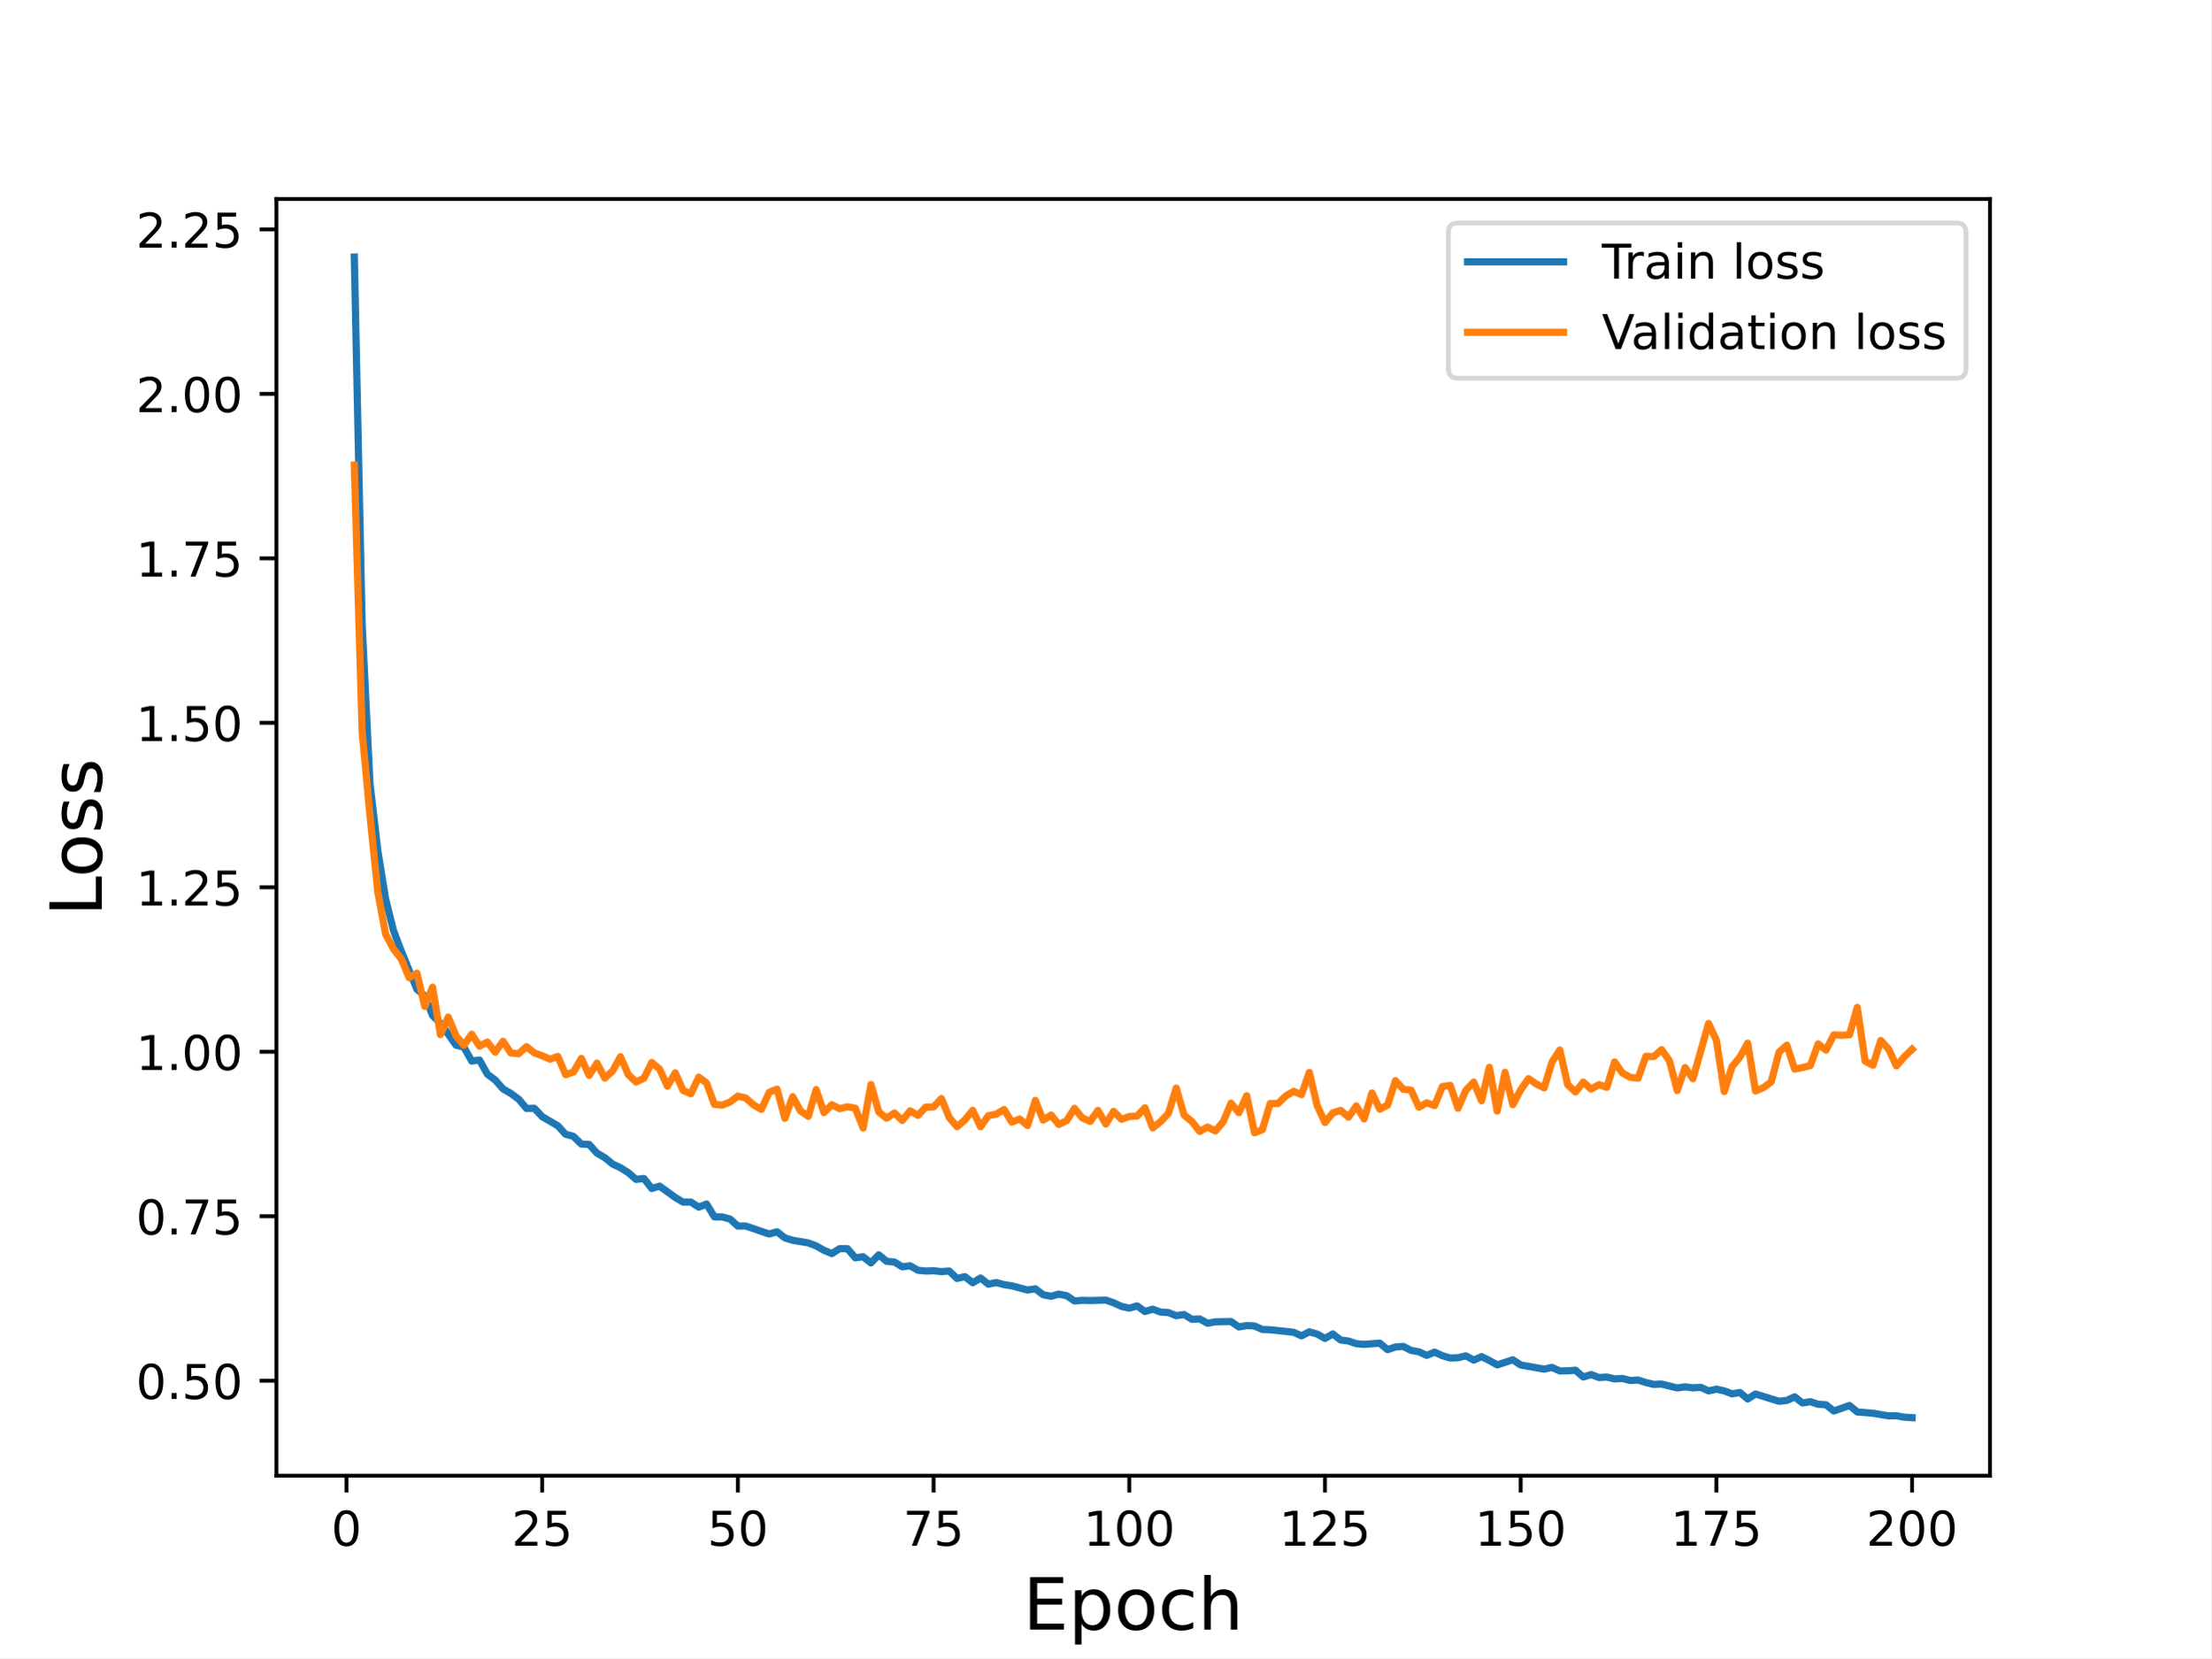
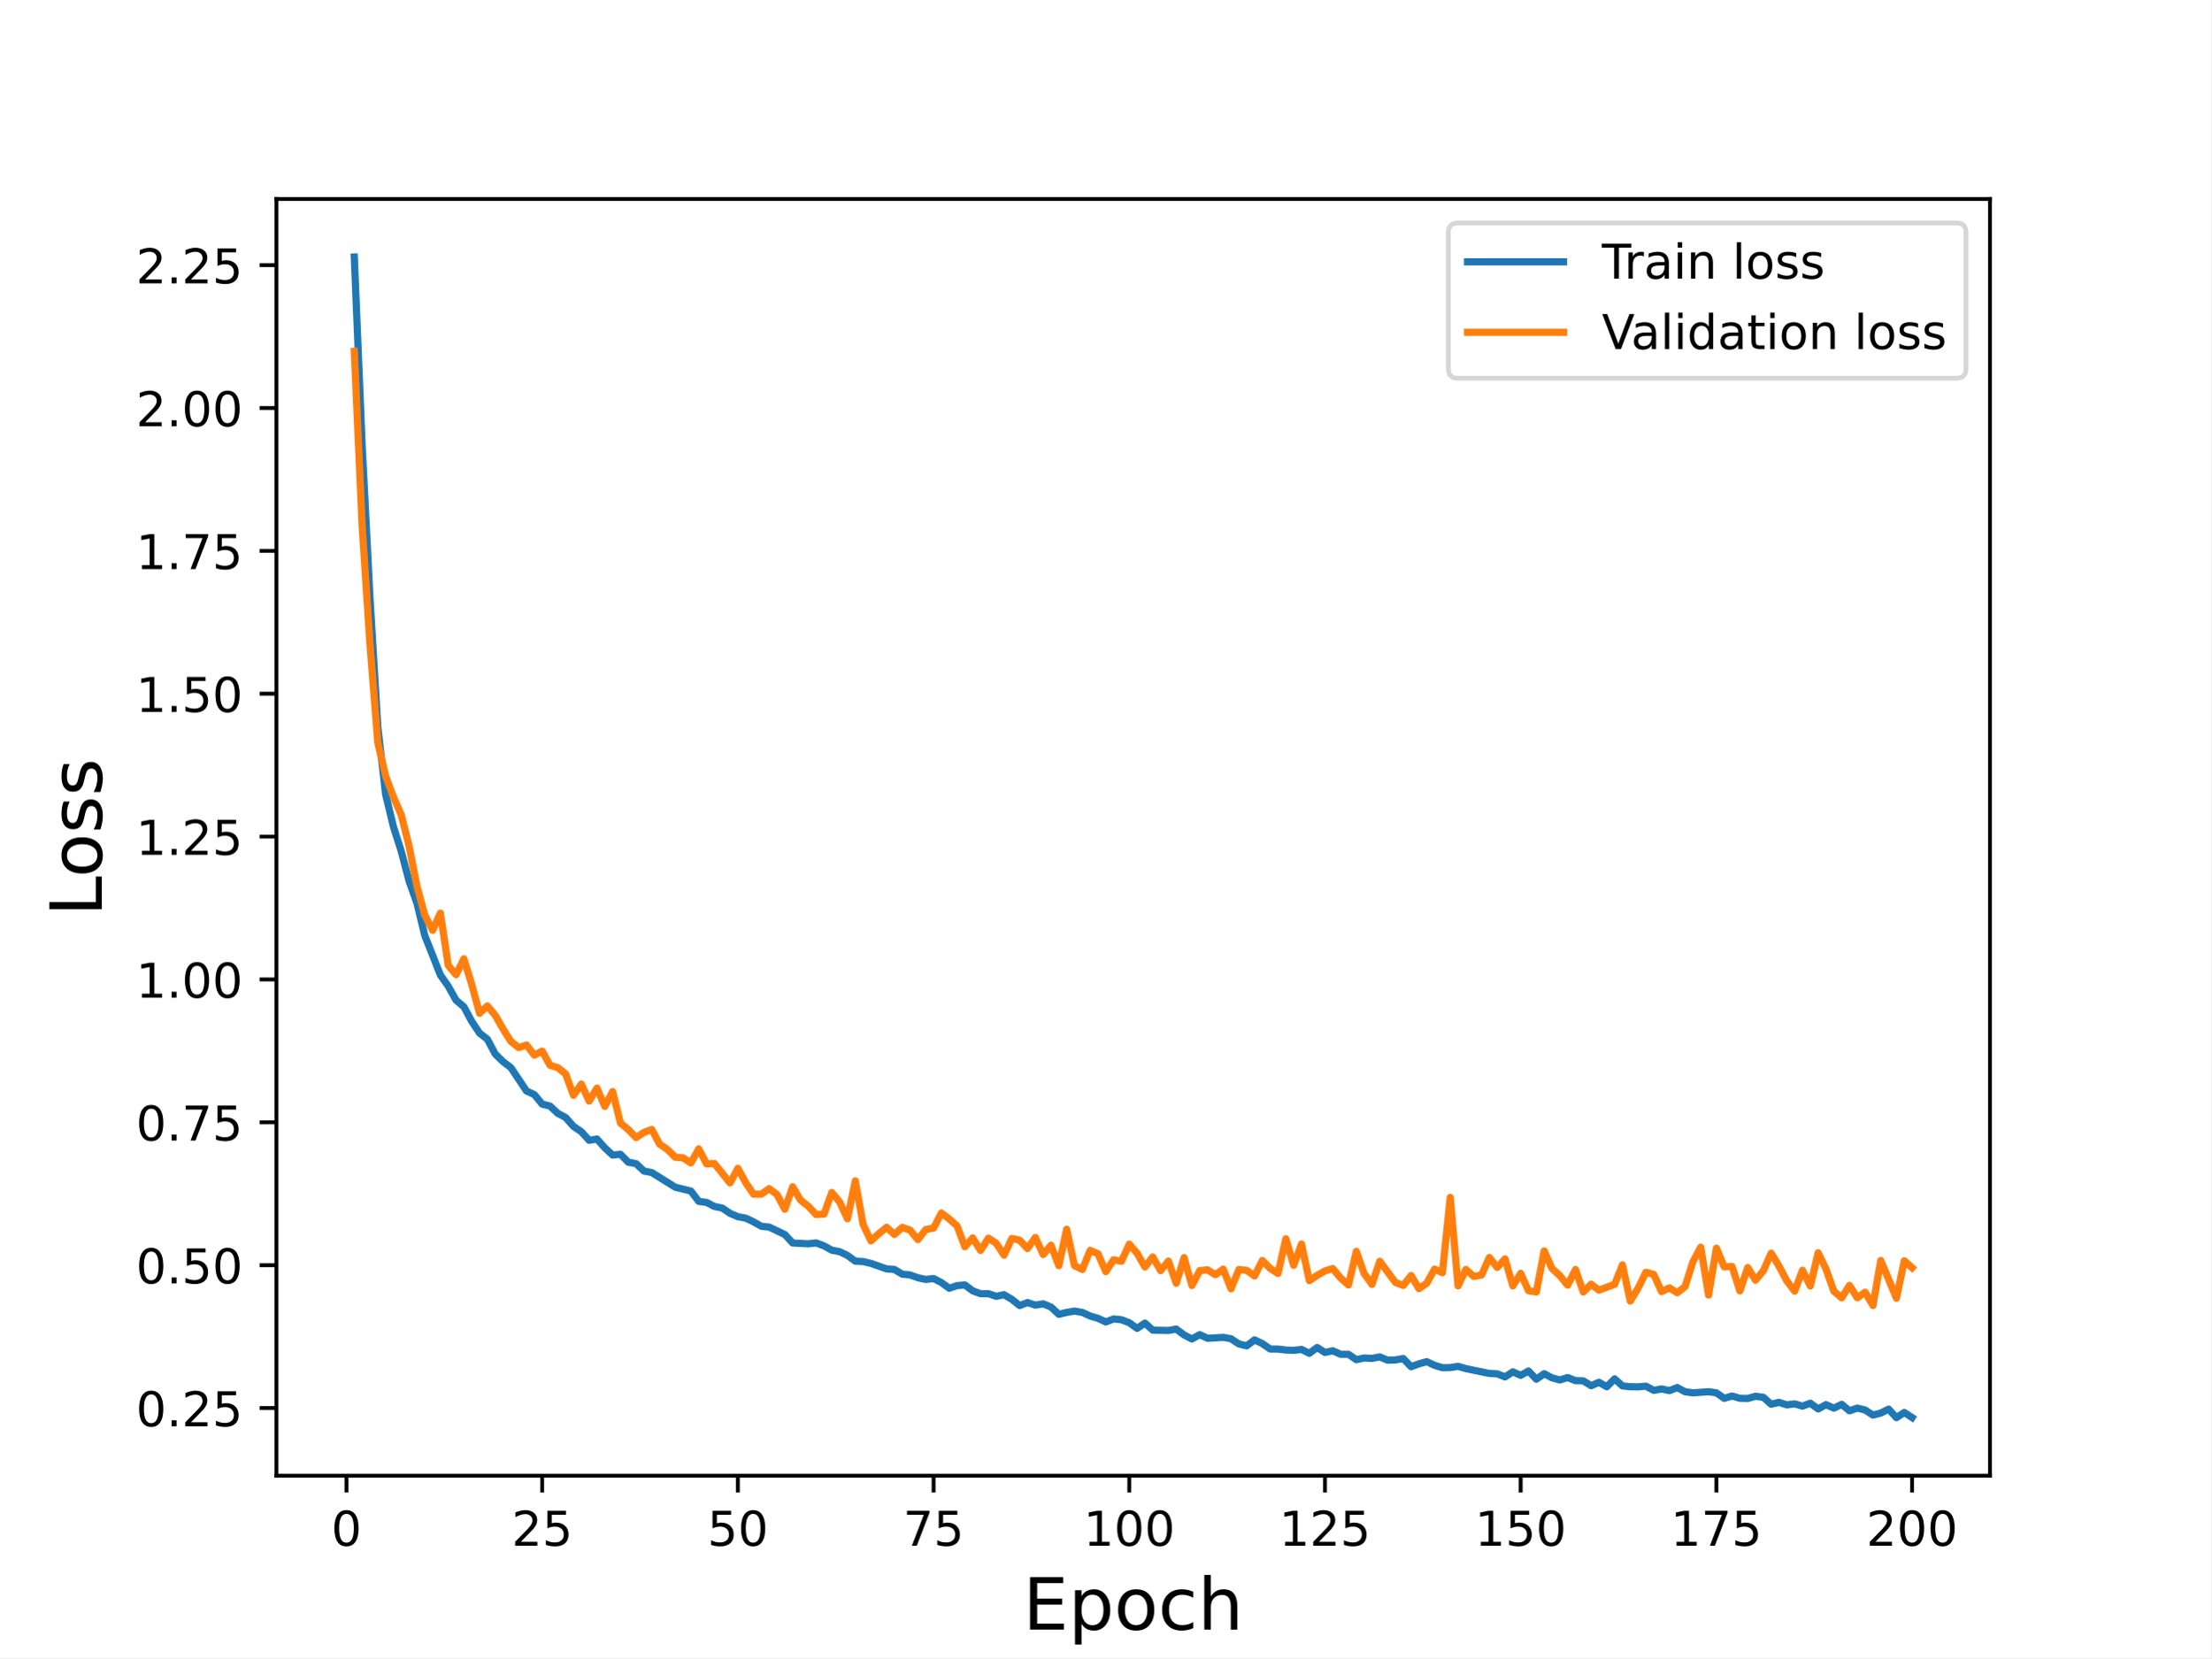
<svg xmlns="http://www.w3.org/2000/svg" xmlns:xlink="http://www.w3.org/1999/xlink" height="345.6pt" version="1.1" viewBox="0 0 460.8 345.6" width="460.8pt">
  <defs>
    <style type="text/css">*{stroke-linecap:butt;stroke-linejoin:round;}</style>
  </defs>
  <g id="figure_1">
    <g id="patch_1">
      <path d="M 0 345.6  L 460.8 345.6  L 460.8 0  L 0 0  z " style="fill:#ffffff;" />
    </g>
    <g id="axes_1">
      <g id="patch_2">
        <path d="M 57.6 307.584  L 414.72 307.584  L 414.72 41.472  L 57.6 41.472  z " style="fill:#ffffff;" />
      </g>
      <g id="matplotlib.axis_1">
        <g id="xtick_1">
          <g id="line2d_1">
            <defs>
-               <path d="M 0 0  L 0 3.5  " id="med22399726" style="stroke:#000000;stroke-width:0.8;" />
-             </defs>
-             <g>
-               <use style="stroke:#000000;stroke-width:0.8;" x="72.201" xlink:href="#med22399726" y="307.584" />
+               <path d="M 0 0  L 0 3.5  " id="mdbfa4b5f05" style="stroke:#000000;stroke-width:0.8;" />
+             </defs>
+             <g>
+               <use style="stroke:#000000;stroke-width:0.8;" x="72.201" xlink:href="#mdbfa4b5f05" y="307.584" />
            </g>
          </g>
          <g id="text_1">
            <g transform="translate(69.02005 322.1824)scale(0.1 -0.1)">
              <defs>
                <path d="M 2034 4250  Q 1547 4250 1301 3770  Q 1056 3291 1056 2328  Q 1056 1369 1301 889  Q 1547 409 2034 409  Q 2525 409 2770 889  Q 3016 1369 3016 2328  Q 3016 3291 2770 3770  Q 2525 4250 2034 4250  z M 2034 4750  Q 2819 4750 3233 4129  Q 3647 3509 3647 2328  Q 3647 1150 3233 529  Q 2819 -91 2034 -91  Q 1250 -91 836 529  Q 422 1150 422 2328  Q 422 3509 836 4129  Q 1250 4750 2034 4750  z " id="DejaVuSans-30" transform="scale(0.015625)" />
              </defs>
              <use xlink:href="#DejaVuSans-30" />
            </g>
          </g>
        </g>
        <g id="xtick_2">
          <g id="line2d_2">
            <g>
-               <use style="stroke:#000000;stroke-width:0.8;" x="112.987" xlink:href="#med22399726" y="307.584" />
+               <use style="stroke:#000000;stroke-width:0.8;" x="112.987" xlink:href="#mdbfa4b5f05" y="307.584" />
            </g>
          </g>
          <g id="text_2">
            <g transform="translate(106.6245 322.1824)scale(0.1 -0.1)">
              <defs>
                <path d="M 1228 531  L 3431 531  L 3431 0  L 469 0  L 469 531  Q 828 903 1448 1529  Q 2069 2156 2228 2338  Q 2531 2678 2651 2914  Q 2772 3150 2772 3378  Q 2772 3750 2511 3984  Q 2250 4219 1831 4219  Q 1534 4219 1204 4116  Q 875 4013 500 3803  L 500 4441  Q 881 4594 1212 4672  Q 1544 4750 1819 4750  Q 2544 4750 2975 4387  Q 3406 4025 3406 3419  Q 3406 3131 3298 2873  Q 3191 2616 2906 2266  Q 2828 2175 2409 1742  Q 1991 1309 1228 531  z " id="DejaVuSans-32" transform="scale(0.015625)" />
                <path d="M 691 4666  L 3169 4666  L 3169 4134  L 1269 4134  L 1269 2991  Q 1406 3038 1543 3061  Q 1681 3084 1819 3084  Q 2600 3084 3056 2656  Q 3513 2228 3513 1497  Q 3513 744 3044 326  Q 2575 -91 1722 -91  Q 1428 -91 1123 -41  Q 819 9 494 109  L 494 744  Q 775 591 1075 516  Q 1375 441 1709 441  Q 2250 441 2565 725  Q 2881 1009 2881 1497  Q 2881 1984 2565 2268  Q 2250 2553 1709 2553  Q 1456 2553 1204 2497  Q 953 2441 691 2322  L 691 4666  z " id="DejaVuSans-35" transform="scale(0.015625)" />
              </defs>
              <use xlink:href="#DejaVuSans-32" />
              <use x="63.623" xlink:href="#DejaVuSans-35" />
            </g>
          </g>
        </g>
        <g id="xtick_3">
          <g id="line2d_3">
            <g>
-               <use style="stroke:#000000;stroke-width:0.8;" x="153.773" xlink:href="#med22399726" y="307.584" />
+               <use style="stroke:#000000;stroke-width:0.8;" x="153.773" xlink:href="#mdbfa4b5f05" y="307.584" />
            </g>
          </g>
          <g id="text_3">
            <g transform="translate(147.4103 322.1824)scale(0.1 -0.1)">
              <use xlink:href="#DejaVuSans-35" />
              <use x="63.623" xlink:href="#DejaVuSans-30" />
            </g>
          </g>
        </g>
        <g id="xtick_4">
          <g id="line2d_4">
            <g>
-               <use style="stroke:#000000;stroke-width:0.8;" x="194.559" xlink:href="#med22399726" y="307.584" />
+               <use style="stroke:#000000;stroke-width:0.8;" x="194.559" xlink:href="#mdbfa4b5f05" y="307.584" />
            </g>
          </g>
          <g id="text_4">
            <g transform="translate(188.196 322.1824)scale(0.1 -0.1)">
              <defs>
                <path d="M 525 4666  L 3525 4666  L 3525 4397  L 1831 0  L 1172 0  L 2766 4134  L 525 4134  L 525 4666  z " id="DejaVuSans-37" transform="scale(0.015625)" />
              </defs>
              <use xlink:href="#DejaVuSans-37" />
              <use x="63.623" xlink:href="#DejaVuSans-35" />
            </g>
          </g>
        </g>
        <g id="xtick_5">
          <g id="line2d_5">
            <g>
-               <use style="stroke:#000000;stroke-width:0.8;" x="235.344" xlink:href="#med22399726" y="307.584" />
+               <use style="stroke:#000000;stroke-width:0.8;" x="235.344" xlink:href="#mdbfa4b5f05" y="307.584" />
            </g>
          </g>
          <g id="text_5">
            <g transform="translate(225.8005 322.1824)scale(0.1 -0.1)">
              <defs>
                <path d="M 794 531  L 1825 531  L 1825 4091  L 703 3866  L 703 4441  L 1819 4666  L 2450 4666  L 2450 531  L 3481 531  L 3481 0  L 794 0  L 794 531  z " id="DejaVuSans-31" transform="scale(0.015625)" />
              </defs>
              <use xlink:href="#DejaVuSans-31" />
              <use x="63.623" xlink:href="#DejaVuSans-30" />
              <use x="127.246" xlink:href="#DejaVuSans-30" />
            </g>
          </g>
        </g>
        <g id="xtick_6">
          <g id="line2d_6">
            <g>
-               <use style="stroke:#000000;stroke-width:0.8;" x="276.13" xlink:href="#med22399726" y="307.584" />
+               <use style="stroke:#000000;stroke-width:0.8;" x="276.13" xlink:href="#mdbfa4b5f05" y="307.584" />
            </g>
          </g>
          <g id="text_6">
            <g transform="translate(266.5863 322.1824)scale(0.1 -0.1)">
              <use xlink:href="#DejaVuSans-31" />
              <use x="63.623" xlink:href="#DejaVuSans-32" />
              <use x="127.246" xlink:href="#DejaVuSans-35" />
            </g>
          </g>
        </g>
        <g id="xtick_7">
          <g id="line2d_7">
            <g>
-               <use style="stroke:#000000;stroke-width:0.8;" x="316.916" xlink:href="#med22399726" y="307.584" />
+               <use style="stroke:#000000;stroke-width:0.8;" x="316.916" xlink:href="#mdbfa4b5f05" y="307.584" />
            </g>
          </g>
          <g id="text_7">
            <g transform="translate(307.372 322.1824)scale(0.1 -0.1)">
              <use xlink:href="#DejaVuSans-31" />
              <use x="63.623" xlink:href="#DejaVuSans-35" />
              <use x="127.246" xlink:href="#DejaVuSans-30" />
            </g>
          </g>
        </g>
        <g id="xtick_8">
          <g id="line2d_8">
            <g>
-               <use style="stroke:#000000;stroke-width:0.8;" x="357.702" xlink:href="#med22399726" y="307.584" />
+               <use style="stroke:#000000;stroke-width:0.8;" x="357.702" xlink:href="#mdbfa4b5f05" y="307.584" />
            </g>
          </g>
          <g id="text_8">
            <g transform="translate(348.1578 322.1824)scale(0.1 -0.1)">
              <use xlink:href="#DejaVuSans-31" />
              <use x="63.623" xlink:href="#DejaVuSans-37" />
              <use x="127.246" xlink:href="#DejaVuSans-35" />
            </g>
          </g>
        </g>
        <g id="xtick_9">
          <g id="line2d_9">
            <g>
-               <use style="stroke:#000000;stroke-width:0.8;" x="398.487" xlink:href="#med22399726" y="307.584" />
+               <use style="stroke:#000000;stroke-width:0.8;" x="398.487" xlink:href="#mdbfa4b5f05" y="307.584" />
            </g>
          </g>
          <g id="text_9">
            <g transform="translate(388.9435 322.1824)scale(0.1 -0.1)">
              <use xlink:href="#DejaVuSans-32" />
              <use x="63.623" xlink:href="#DejaVuSans-30" />
              <use x="127.246" xlink:href="#DejaVuSans-30" />
            </g>
          </g>
        </g>
        <g id="text_10">
          <g transform="translate(213.1936 339.6598)scale(0.15 -0.15)">
            <defs>
              <path d="M 628 4666  L 3578 4666  L 3578 4134  L 1259 4134  L 1259 2753  L 3481 2753  L 3481 2222  L 1259 2222  L 1259 531  L 3634 531  L 3634 0  L 628 0  L 628 4666  z " id="DejaVuSans-45" transform="scale(0.015625)" />
              <path d="M 1159 525  L 1159 -1331  L 581 -1331  L 581 3500  L 1159 3500  L 1159 2969  Q 1341 3281 1617 3432  Q 1894 3584 2278 3584  Q 2916 3584 3314 3078  Q 3713 2572 3713 1747  Q 3713 922 3314 415  Q 2916 -91 2278 -91  Q 1894 -91 1617 61  Q 1341 213 1159 525  z M 3116 1747  Q 3116 2381 2855 2742  Q 2594 3103 2138 3103  Q 1681 3103 1420 2742  Q 1159 2381 1159 1747  Q 1159 1113 1420 752  Q 1681 391 2138 391  Q 2594 391 2855 752  Q 3116 1113 3116 1747  z " id="DejaVuSans-70" transform="scale(0.015625)" />
              <path d="M 1959 3097  Q 1497 3097 1228 2736  Q 959 2375 959 1747  Q 959 1119 1226 758  Q 1494 397 1959 397  Q 2419 397 2687 759  Q 2956 1122 2956 1747  Q 2956 2369 2687 2733  Q 2419 3097 1959 3097  z M 1959 3584  Q 2709 3584 3137 3096  Q 3566 2609 3566 1747  Q 3566 888 3137 398  Q 2709 -91 1959 -91  Q 1206 -91 779 398  Q 353 888 353 1747  Q 353 2609 779 3096  Q 1206 3584 1959 3584  z " id="DejaVuSans-6f" transform="scale(0.015625)" />
              <path d="M 3122 3366  L 3122 2828  Q 2878 2963 2633 3030  Q 2388 3097 2138 3097  Q 1578 3097 1268 2742  Q 959 2388 959 1747  Q 959 1106 1268 751  Q 1578 397 2138 397  Q 2388 397 2633 464  Q 2878 531 3122 666  L 3122 134  Q 2881 22 2623 -34  Q 2366 -91 2075 -91  Q 1284 -91 818 406  Q 353 903 353 1747  Q 353 2603 823 3093  Q 1294 3584 2113 3584  Q 2378 3584 2631 3529  Q 2884 3475 3122 3366  z " id="DejaVuSans-63" transform="scale(0.015625)" />
              <path d="M 3513 2113  L 3513 0  L 2938 0  L 2938 2094  Q 2938 2591 2744 2837  Q 2550 3084 2163 3084  Q 1697 3084 1428 2787  Q 1159 2491 1159 1978  L 1159 0  L 581 0  L 581 4863  L 1159 4863  L 1159 2956  Q 1366 3272 1645 3428  Q 1925 3584 2291 3584  Q 2894 3584 3203 3211  Q 3513 2838 3513 2113  z " id="DejaVuSans-68" transform="scale(0.015625)" />
            </defs>
            <use xlink:href="#DejaVuSans-45" />
            <use x="63.184" xlink:href="#DejaVuSans-70" />
            <use x="126.66" xlink:href="#DejaVuSans-6f" />
            <use x="187.842" xlink:href="#DejaVuSans-63" />
            <use x="242.822" xlink:href="#DejaVuSans-68" />
          </g>
        </g>
      </g>
      <g id="matplotlib.axis_2">
        <g id="ytick_1">
          <g id="line2d_10">
            <defs>
-               <path d="M 0 0  L -3.5 0  " id="ma5d684a224" style="stroke:#000000;stroke-width:0.8;" />
-             </defs>
-             <g>
-               <use style="stroke:#000000;stroke-width:0.8;" x="57.6" xlink:href="#ma5d684a224" y="287.796" />
+               <path d="M 0 0  L -3.5 0  " id="m93fdb1e7d1" style="stroke:#000000;stroke-width:0.8;" />
+             </defs>
+             <g>
+               <use style="stroke:#000000;stroke-width:0.8;" x="57.6" xlink:href="#m93fdb1e7d1" y="293.483" />
            </g>
          </g>
          <g id="text_11">
-             <g transform="translate(28.33438 291.5954)scale(0.1 -0.1)">
+             <g transform="translate(28.33438 297.2825)scale(0.1 -0.1)">
              <defs>
                <path d="M 684 794  L 1344 794  L 1344 0  L 684 0  L 684 794  z " id="DejaVuSans-2e" transform="scale(0.015625)" />
              </defs>
              <use xlink:href="#DejaVuSans-30" />
              <use x="63.623" xlink:href="#DejaVuSans-2e" />
+               <use x="95.41" xlink:href="#DejaVuSans-32" />
+               <use x="159.033" xlink:href="#DejaVuSans-35" />
+             </g>
+           </g>
+         </g>
+         <g id="ytick_2">
+           <g id="line2d_11">
+             <g>
+               <use style="stroke:#000000;stroke-width:0.8;" x="57.6" xlink:href="#m93fdb1e7d1" y="263.705" />
+             </g>
+           </g>
+           <g id="text_12">
+             <g transform="translate(28.33438 267.5043)scale(0.1 -0.1)">
+               <use xlink:href="#DejaVuSans-30" />
+               <use x="63.623" xlink:href="#DejaVuSans-2e" />
              <use x="95.41" xlink:href="#DejaVuSans-35" />
              <use x="159.033" xlink:href="#DejaVuSans-30" />
            </g>
          </g>
        </g>
-         <g id="ytick_2">
-           <g id="line2d_11">
-             <g>
-               <use style="stroke:#000000;stroke-width:0.8;" x="57.6" xlink:href="#ma5d684a224" y="253.512" />
-             </g>
-           </g>
-           <g id="text_12">
-             <g transform="translate(28.33438 257.3109)scale(0.1 -0.1)">
+         <g id="ytick_3">
+           <g id="line2d_12">
+             <g>
+               <use style="stroke:#000000;stroke-width:0.8;" x="57.6" xlink:href="#m93fdb1e7d1" y="233.927" />
+             </g>
+           </g>
+           <g id="text_13">
+             <g transform="translate(28.33438 237.7261)scale(0.1 -0.1)">
              <use xlink:href="#DejaVuSans-30" />
              <use x="63.623" xlink:href="#DejaVuSans-2e" />
              <use x="95.41" xlink:href="#DejaVuSans-37" />
              <use x="159.033" xlink:href="#DejaVuSans-35" />
            </g>
          </g>
        </g>
-         <g id="ytick_3">
-           <g id="line2d_12">
-             <g>
-               <use style="stroke:#000000;stroke-width:0.8;" x="57.6" xlink:href="#ma5d684a224" y="219.227" />
-             </g>
-           </g>
-           <g id="text_13">
-             <g transform="translate(28.33438 223.0264)scale(0.1 -0.1)">
+         <g id="ytick_4">
+           <g id="line2d_13">
+             <g>
+               <use style="stroke:#000000;stroke-width:0.8;" x="57.6" xlink:href="#m93fdb1e7d1" y="204.149" />
+             </g>
+           </g>
+           <g id="text_14">
+             <g transform="translate(28.33438 207.9479)scale(0.1 -0.1)">
              <use xlink:href="#DejaVuSans-31" />
              <use x="63.623" xlink:href="#DejaVuSans-2e" />
              <use x="95.41" xlink:href="#DejaVuSans-30" />
              <use x="159.033" xlink:href="#DejaVuSans-30" />
            </g>
          </g>
        </g>
-         <g id="ytick_4">
-           <g id="line2d_13">
-             <g>
-               <use style="stroke:#000000;stroke-width:0.8;" x="57.6" xlink:href="#ma5d684a224" y="184.943" />
-             </g>
-           </g>
-           <g id="text_14">
-             <g transform="translate(28.33438 188.7419)scale(0.1 -0.1)">
+         <g id="ytick_5">
+           <g id="line2d_14">
+             <g>
+               <use style="stroke:#000000;stroke-width:0.8;" x="57.6" xlink:href="#m93fdb1e7d1" y="174.37" />
+             </g>
+           </g>
+           <g id="text_15">
+             <g transform="translate(28.33438 178.1697)scale(0.1 -0.1)">
              <use xlink:href="#DejaVuSans-31" />
              <use x="63.623" xlink:href="#DejaVuSans-2e" />
              <use x="95.41" xlink:href="#DejaVuSans-32" />
              <use x="159.033" xlink:href="#DejaVuSans-35" />
            </g>
          </g>
        </g>
-         <g id="ytick_5">
-           <g id="line2d_14">
-             <g>
-               <use style="stroke:#000000;stroke-width:0.8;" x="57.6" xlink:href="#ma5d684a224" y="150.658" />
-             </g>
-           </g>
-           <g id="text_15">
-             <g transform="translate(28.33438 154.4574)scale(0.1 -0.1)">
+         <g id="ytick_6">
+           <g id="line2d_15">
+             <g>
+               <use style="stroke:#000000;stroke-width:0.8;" x="57.6" xlink:href="#m93fdb1e7d1" y="144.592" />
+             </g>
+           </g>
+           <g id="text_16">
+             <g transform="translate(28.33438 148.3915)scale(0.1 -0.1)">
              <use xlink:href="#DejaVuSans-31" />
              <use x="63.623" xlink:href="#DejaVuSans-2e" />
              <use x="95.41" xlink:href="#DejaVuSans-35" />
              <use x="159.033" xlink:href="#DejaVuSans-30" />
            </g>
          </g>
        </g>
-         <g id="ytick_6">
-           <g id="line2d_15">
-             <g>
-               <use style="stroke:#000000;stroke-width:0.8;" x="57.6" xlink:href="#ma5d684a224" y="116.374" />
-             </g>
-           </g>
-           <g id="text_16">
-             <g transform="translate(28.33438 120.1729)scale(0.1 -0.1)">
+         <g id="ytick_7">
+           <g id="line2d_16">
+             <g>
+               <use style="stroke:#000000;stroke-width:0.8;" x="57.6" xlink:href="#m93fdb1e7d1" y="114.814" />
+             </g>
+           </g>
+           <g id="text_17">
+             <g transform="translate(28.33438 118.6133)scale(0.1 -0.1)">
              <use xlink:href="#DejaVuSans-31" />
              <use x="63.623" xlink:href="#DejaVuSans-2e" />
              <use x="95.41" xlink:href="#DejaVuSans-37" />
              <use x="159.033" xlink:href="#DejaVuSans-35" />
            </g>
          </g>
        </g>
-         <g id="ytick_7">
-           <g id="line2d_16">
-             <g>
-               <use style="stroke:#000000;stroke-width:0.8;" x="57.6" xlink:href="#ma5d684a224" y="82.089" />
-             </g>
-           </g>
-           <g id="text_17">
-             <g transform="translate(28.33438 85.88837)scale(0.1 -0.1)">
+         <g id="ytick_8">
+           <g id="line2d_17">
+             <g>
+               <use style="stroke:#000000;stroke-width:0.8;" x="57.6" xlink:href="#m93fdb1e7d1" y="85.036" />
+             </g>
+           </g>
+           <g id="text_18">
+             <g transform="translate(28.33438 88.83513)scale(0.1 -0.1)">
              <use xlink:href="#DejaVuSans-32" />
              <use x="63.623" xlink:href="#DejaVuSans-2e" />
              <use x="95.41" xlink:href="#DejaVuSans-30" />
              <use x="159.033" xlink:href="#DejaVuSans-30" />
            </g>
          </g>
        </g>
-         <g id="ytick_8">
-           <g id="line2d_17">
-             <g>
-               <use style="stroke:#000000;stroke-width:0.8;" x="57.6" xlink:href="#ma5d684a224" y="47.805" />
-             </g>
-           </g>
-           <g id="text_18">
-             <g transform="translate(28.33438 51.60386)scale(0.1 -0.1)">
+         <g id="ytick_9">
+           <g id="line2d_18">
+             <g>
+               <use style="stroke:#000000;stroke-width:0.8;" x="57.6" xlink:href="#m93fdb1e7d1" y="55.258" />
+             </g>
+           </g>
+           <g id="text_19">
+             <g transform="translate(28.33438 59.05694)scale(0.1 -0.1)">
              <use xlink:href="#DejaVuSans-32" />
              <use x="63.623" xlink:href="#DejaVuSans-2e" />
              <use x="95.41" xlink:href="#DejaVuSans-32" />
              <use x="159.033" xlink:href="#DejaVuSans-35" />
            </g>
          </g>
        </g>
-         <g id="text_19">
+         <g id="text_20">
          <g transform="translate(21.21484 190.9788)rotate(-90)scale(0.15 -0.15)">
            <defs>
              <path d="M 628 4666  L 1259 4666  L 1259 531  L 3531 531  L 3531 0  L 628 0  L 628 4666  z " id="DejaVuSans-4c" transform="scale(0.015625)" />
              <path d="M 2834 3397  L 2834 2853  Q 2591 2978 2328 3040  Q 2066 3103 1784 3103  Q 1356 3103 1142 2972  Q 928 2841 928 2578  Q 928 2378 1081 2264  Q 1234 2150 1697 2047  L 1894 2003  Q 2506 1872 2764 1633  Q 3022 1394 3022 966  Q 3022 478 2636 193  Q 2250 -91 1575 -91  Q 1294 -91 989 -36  Q 684 19 347 128  L 347 722  Q 666 556 975 473  Q 1284 391 1588 391  Q 1994 391 2212 530  Q 2431 669 2431 922  Q 2431 1156 2273 1281  Q 2116 1406 1581 1522  L 1381 1569  Q 847 1681 609 1914  Q 372 2147 372 2553  Q 372 3047 722 3315  Q 1072 3584 1716 3584  Q 2034 3584 2315 3537  Q 2597 3491 2834 3397  z " id="DejaVuSans-73" transform="scale(0.015625)" />
            </defs>
            <use xlink:href="#DejaVuSans-4c" />
            <use x="53.963" xlink:href="#DejaVuSans-6f" />
            <use x="115.145" xlink:href="#DejaVuSans-73" />
            <use x="167.244" xlink:href="#DejaVuSans-73" />
          </g>
        </g>
      </g>
-       <g id="line2d_18">
-         <path clip-path="url(#p65281ca7e9)" d="M 73.833 53.568  L 75.464 130.124  L 77.096 163.316  L 78.727 177.265  L 80.358 187.366  L 81.99 193.93  L 83.621 198.235  L 86.884 206.212  L 88.516 207.569  L 90.147 211.683  L 91.778 213.263  L 95.041 217.851  L 96.673 218.255  L 98.304 221.161  L 99.936 220.952  L 101.567 223.895  L 103.198 225.108  L 104.83 226.961  L 106.461 227.914  L 108.093 229.102  L 109.724 231.038  L 111.356 231.002  L 112.987 232.744  L 116.25 234.654  L 117.881 236.424  L 119.513 236.86  L 121.144 238.457  L 122.776 238.54  L 124.407 240.35  L 126.038 241.298  L 127.67 242.625  L 129.301 243.388  L 130.933 244.424  L 132.564 245.823  L 134.196 245.642  L 135.827 247.716  L 137.458 247.229  L 140.721 249.595  L 142.353 250.563  L 143.984 250.548  L 145.616 251.608  L 147.247 250.956  L 148.879 253.638  L 150.51 253.65  L 152.141 254.095  L 153.773 255.559  L 155.404 255.539  L 160.299 257.207  L 161.93 256.744  L 163.561 258.008  L 165.193 258.517  L 168.456 259.068  L 170.087 259.683  L 171.719 260.614  L 173.35 261.288  L 174.981 260.263  L 176.613 260.27  L 178.244 262.167  L 179.876 261.947  L 181.507 263.237  L 183.139 261.544  L 184.77 262.903  L 186.401 263.047  L 188.033 264.049  L 189.664 263.832  L 191.296 264.77  L 192.927 264.927  L 194.559 264.869  L 196.19 265.047  L 197.821 264.921  L 199.453 266.476  L 201.084 266.091  L 202.716 267.369  L 204.347 266.384  L 205.979 267.662  L 207.61 267.327  L 209.241 267.763  L 210.873 268.011  L 214.136 268.887  L 215.767 268.632  L 217.399 269.87  L 219.03 270.188  L 220.661 269.743  L 222.293 270.064  L 223.924 271.165  L 225.556 271.026  L 227.187 271.074  L 230.45 270.983  L 232.081 271.542  L 233.713 272.29  L 235.344 272.666  L 236.976 272.188  L 238.607 273.36  L 240.239 272.875  L 241.87 273.481  L 243.501 273.586  L 245.133 274.233  L 246.764 273.994  L 248.396 274.989  L 250.027 274.913  L 251.659 275.809  L 253.29 275.512  L 256.553 275.449  L 258.184 276.587  L 259.816 276.292  L 261.447 276.383  L 263.079 277.108  L 264.71 277.162  L 269.604 277.691  L 271.236 278.437  L 272.867 277.597  L 274.499 278.054  L 276.13 278.975  L 277.761 278.041  L 279.393 279.301  L 281.024 279.513  L 282.656 280.07  L 284.287 280.214  L 287.55 279.958  L 289.181 281.318  L 290.813 280.751  L 292.444 280.637  L 294.076 281.471  L 295.707 281.767  L 297.339 282.506  L 298.97 281.831  L 300.601 282.571  L 302.233 283.063  L 303.864 282.992  L 305.496 282.605  L 307.127 283.489  L 308.759 282.773  L 310.39 283.568  L 312.021 284.488  L 315.284 283.419  L 316.916 284.51  L 321.81 285.373  L 323.441 285.012  L 325.073 285.752  L 326.704 285.73  L 328.336 285.592  L 329.967 287.017  L 331.599 286.501  L 333.23 287.127  L 334.862 287.025  L 336.493 287.411  L 338.124 287.317  L 339.756 287.745  L 341.387 287.649  L 343.019 288.164  L 344.65 288.557  L 346.282 288.485  L 349.544 289.296  L 351.176 289.063  L 352.807 289.275  L 354.439 289.164  L 356.07 289.907  L 357.702 289.557  L 359.333 289.907  L 360.964 290.521  L 362.596 290.236  L 364.227 291.587  L 365.859 290.554  L 370.753 292.073  L 372.384 291.891  L 374.016 291.144  L 375.647 292.423  L 377.279 292.159  L 378.91 292.697  L 380.542 292.8  L 382.173 294.1  L 385.436 292.956  L 387.067 294.3  L 390.33 294.565  L 393.593 295.121  L 395.224 295.096  L 396.856 295.389  L 398.487 295.488  L 398.487 295.488  " style="fill:none;stroke:#1f77b4;stroke-linecap:square;stroke-width:1.5;" />
-       </g>
      <g id="line2d_19">
-         <path clip-path="url(#p65281ca7e9)" d="M 73.833 96.946  L 75.464 152.499  L 77.096 169.962  L 78.727 185.897  L 80.358 194.692  L 81.99 197.783  L 83.621 199.877  L 85.253 203.783  L 86.884 202.834  L 88.516 209.756  L 90.147 205.76  L 91.778 215.651  L 93.41 211.99  L 95.041 215.896  L 96.673 217.865  L 98.304 215.563  L 99.936 218.052  L 101.567 217.199  L 103.198 219.303  L 104.83 217.045  L 106.461 219.47  L 108.093 219.625  L 109.724 218.146  L 111.356 219.466  L 112.987 220.048  L 114.618 220.77  L 116.25 220.199  L 117.881 223.999  L 119.513 223.436  L 121.144 220.604  L 122.776 224.143  L 124.407 221.591  L 126.038 224.72  L 127.67 223.222  L 129.301 220.259  L 130.933 223.986  L 132.564 225.533  L 134.196 224.745  L 135.827 221.446  L 137.458 222.829  L 139.09 226.393  L 140.721 223.615  L 142.353 227.28  L 143.984 227.984  L 145.616 224.504  L 147.247 225.74  L 148.879 230.189  L 150.51 230.343  L 152.141 229.702  L 153.773 228.458  L 155.404 228.86  L 157.036 230.291  L 158.667 231.238  L 160.299 227.678  L 161.93 226.999  L 163.561 233.106  L 165.193 228.576  L 166.824 231.561  L 168.456 232.682  L 170.087 227.102  L 171.719 231.914  L 173.35 230.259  L 174.981 231.096  L 176.613 230.682  L 178.244 230.991  L 179.876 235.112  L 181.507 226.045  L 183.139 231.776  L 184.77 233.071  L 186.401 231.976  L 188.033 233.539  L 189.664 231.546  L 191.296 232.477  L 192.927 230.756  L 194.559 230.712  L 196.19 228.966  L 197.821 232.919  L 199.453 234.841  L 201.084 233.428  L 202.716 231.428  L 204.347 234.865  L 205.979 232.537  L 207.61 232.234  L 209.241 231.263  L 210.873 233.89  L 212.504 233.23  L 214.136 234.601  L 215.767 229.359  L 217.399 233.463  L 219.03 232.42  L 220.661 234.372  L 222.293 233.578  L 223.924 231.007  L 225.556 233.018  L 227.187 233.742  L 228.819 231.438  L 230.45 234.28  L 232.081 231.641  L 233.713 233.298  L 235.344 232.724  L 236.976 232.62  L 238.607 230.903  L 240.239 235.078  L 241.87 233.786  L 243.501 232.05  L 245.133 226.793  L 246.764 232.41  L 248.396 233.769  L 250.027 235.823  L 251.659 234.908  L 253.29 235.731  L 254.921 233.818  L 256.553 229.935  L 258.184 231.92  L 259.816 228.397  L 261.447 236.117  L 263.079 235.456  L 264.71 230.003  L 266.341 230.008  L 267.973 228.418  L 269.604 227.476  L 271.236 228.166  L 272.867 223.519  L 274.499 230.426  L 276.13 233.966  L 277.761 231.959  L 279.393 231.449  L 281.024 232.859  L 282.656 230.513  L 284.287 233.216  L 285.919 227.802  L 287.55 231.182  L 289.181 230.344  L 290.813 225.243  L 292.444 227.048  L 294.076 227.215  L 295.707 230.787  L 297.339 229.868  L 298.97 230.436  L 300.601 226.47  L 302.233 226.229  L 303.864 230.995  L 305.496 227.246  L 307.127 225.535  L 308.759 229.444  L 310.39 222.458  L 312.021 231.591  L 313.653 223.504  L 315.284 230.254  L 316.916 227.159  L 318.547 224.822  L 320.179 225.946  L 321.81 226.755  L 323.441 221.365  L 325.073 218.854  L 326.704 226.078  L 328.336 227.614  L 329.967 225.541  L 331.599 227.01  L 333.23 226.061  L 334.862 226.643  L 336.493 221.342  L 338.124 223.66  L 339.756 224.558  L 341.387 224.737  L 343.019 220.167  L 344.65 220.222  L 346.282 218.781  L 347.913 221.07  L 349.544 227.314  L 351.176 222.521  L 352.807 224.836  L 356.07 213.325  L 357.702 216.826  L 359.333 227.523  L 360.964 222.324  L 362.596 220.349  L 364.227 217.421  L 365.859 227.392  L 367.49 226.711  L 369.122 225.505  L 370.753 219.312  L 372.384 217.844  L 374.016 222.833  L 375.647 222.515  L 377.279 222.084  L 378.91 217.584  L 380.542 218.883  L 382.173 215.71  L 383.804 215.784  L 385.436 215.69  L 387.067 209.974  L 388.699 221.186  L 390.33 222.039  L 391.962 216.863  L 393.593 218.665  L 395.224 222.163  L 396.856 220.283  L 398.487 218.713  L 398.487 218.713  " style="fill:none;stroke:#ff7f0e;stroke-linecap:square;stroke-width:1.5;" />
+         <path clip-path="url(#p4f33ac21db)" d="M 73.833 53.568  L 75.464 92.709  L 77.096 124.57  L 78.727 151.503  L 80.358 165.574  L 81.99 172.327  L 83.621 177.451  L 85.253 183.663  L 86.884 188.259  L 88.516 194.988  L 91.778 203.234  L 93.41 205.548  L 95.041 208.476  L 96.673 209.847  L 98.304 212.883  L 99.936 215.331  L 101.567 216.606  L 103.198 219.683  L 104.83 221.282  L 106.461 222.524  L 109.724 227.401  L 111.356 228.145  L 112.987 230.137  L 114.618 230.536  L 116.25 232.063  L 117.881 232.929  L 119.513 234.774  L 121.144 235.88  L 122.776 237.676  L 124.407 237.408  L 126.038 239.242  L 127.67 240.754  L 129.301 240.589  L 130.933 242.238  L 132.564 242.545  L 134.196 244.086  L 135.827 244.398  L 140.721 247.455  L 143.984 248.258  L 145.616 250.412  L 147.247 250.619  L 148.879 251.469  L 150.51 251.795  L 152.141 252.899  L 153.773 253.602  L 155.404 253.902  L 157.036 254.672  L 158.667 255.599  L 160.299 255.766  L 163.561 257.319  L 165.193 259.08  L 168.456 259.251  L 170.087 259.067  L 171.719 259.679  L 173.35 260.587  L 174.981 260.895  L 176.613 261.669  L 178.244 262.872  L 179.876 262.951  L 181.507 263.338  L 184.77 264.481  L 186.401 264.596  L 188.033 265.581  L 189.664 265.742  L 191.296 266.322  L 192.927 266.683  L 194.559 266.489  L 196.19 267.328  L 197.821 268.513  L 199.453 267.964  L 201.084 267.827  L 202.716 269.056  L 204.347 269.648  L 205.979 269.641  L 207.61 270.199  L 209.241 269.861  L 210.873 270.828  L 212.504 272.124  L 214.136 271.496  L 215.767 272.033  L 217.399 271.759  L 219.03 272.431  L 220.661 273.949  L 222.293 273.553  L 223.924 273.272  L 225.556 273.553  L 227.187 274.301  L 228.819 274.781  L 230.45 275.537  L 232.081 274.912  L 233.713 275.081  L 235.344 275.701  L 236.976 276.879  L 238.607 275.777  L 240.239 277.243  L 243.501 277.314  L 245.133 277.025  L 246.764 278.245  L 248.396 279.089  L 250.027 278.183  L 251.659 278.949  L 254.921 278.749  L 256.553 279.043  L 258.184 280.127  L 259.816 280.516  L 261.447 279.282  L 263.079 280.047  L 264.71 281.184  L 266.341 281.195  L 267.973 281.393  L 269.604 281.458  L 271.236 281.263  L 272.867 282.079  L 274.499 280.862  L 276.13 281.904  L 277.761 281.547  L 279.393 282.289  L 281.024 282.277  L 282.656 283.407  L 284.287 283.046  L 285.919 283.14  L 287.55 282.824  L 289.181 283.512  L 290.813 283.454  L 292.444 283.158  L 294.076 284.877  L 295.707 284.265  L 297.339 283.818  L 298.97 284.575  L 300.601 285.076  L 302.233 285.045  L 303.864 284.791  L 305.496 285.265  L 310.39 286.27  L 312.021 286.345  L 313.653 286.994  L 315.284 285.934  L 316.916 286.665  L 318.547 285.759  L 320.179 287.472  L 321.81 286.328  L 323.441 287.188  L 325.073 287.63  L 326.704 287.127  L 328.336 287.783  L 329.967 287.811  L 331.599 288.826  L 333.23 288.113  L 334.862 289.044  L 336.493 287.399  L 338.124 288.872  L 339.756 289.042  L 341.387 289.065  L 343.019 288.92  L 344.65 289.803  L 346.282 289.497  L 347.913 289.861  L 349.544 289.214  L 351.176 290.086  L 352.807 290.313  L 356.07 290.078  L 357.702 290.315  L 359.333 291.462  L 360.964 290.98  L 362.596 291.455  L 364.227 291.495  L 365.859 291.03  L 367.49 291.256  L 369.122 292.688  L 370.753 292.294  L 372.384 292.825  L 374.016 292.607  L 375.647 293.088  L 377.279 292.473  L 378.91 293.671  L 380.542 292.775  L 382.173 293.508  L 383.804 292.718  L 385.436 294.06  L 387.067 293.495  L 388.699 293.888  L 390.33 294.948  L 391.962 294.528  L 393.593 293.706  L 395.224 295.488  L 396.856 294.402  L 398.487 295.468  L 398.487 295.468  " style="fill:none;stroke:#1f77b4;stroke-linecap:square;stroke-width:1.5;" />
+       </g>
+       <g id="line2d_20">
+         <path clip-path="url(#p4f33ac21db)" d="M 73.833 73.22  L 75.464 109.569  L 77.096 134.252  L 78.727 154.767  L 80.358 161.729  L 81.99 166.133  L 83.621 169.84  L 85.253 176.344  L 86.884 184.7  L 88.516 190.708  L 90.147 193.901  L 91.778 190.32  L 93.41 201.223  L 95.041 203.157  L 96.673 199.841  L 98.304 205.203  L 99.936 211.206  L 101.567 209.66  L 103.198 211.612  L 104.83 214.47  L 106.461 217.062  L 108.093 218.352  L 109.724 217.81  L 111.356 219.93  L 112.987 219.081  L 114.618 222.044  L 116.25 222.532  L 117.881 223.857  L 119.513 228.303  L 121.144 225.953  L 122.776 229.514  L 124.407 226.787  L 126.038 230.615  L 127.67 227.511  L 129.301 234.075  L 130.933 235.431  L 132.564 237.118  L 134.196 236.02  L 135.827 235.414  L 137.458 238.477  L 139.09 239.586  L 140.721 241.208  L 142.353 241.321  L 143.984 242.395  L 145.616 239.456  L 147.247 242.579  L 148.879 242.516  L 152.141 246.565  L 153.773 243.521  L 155.404 246.502  L 157.036 248.911  L 158.667 248.9  L 160.299 247.751  L 161.93 248.981  L 163.561 252.044  L 165.193 247.351  L 166.824 250.144  L 168.456 251.424  L 170.087 253.155  L 171.719 253.051  L 173.35 248.547  L 174.981 250.533  L 176.613 254.033  L 178.244 246.138  L 179.876 255.229  L 181.507 258.646  L 183.139 257.133  L 184.77 255.815  L 186.401 257.299  L 188.033 255.828  L 189.664 256.401  L 191.296 258.386  L 192.927 256.271  L 194.559 255.976  L 196.19 252.827  L 197.821 254.065  L 199.453 255.519  L 201.084 259.866  L 202.716 258.022  L 204.347 260.637  L 205.979 258.064  L 207.61 259.117  L 209.241 261.622  L 210.873 258.126  L 212.504 258.497  L 214.136 260.247  L 215.767 257.921  L 217.399 261.491  L 219.03 259.548  L 220.661 263.82  L 222.293 256.208  L 223.924 263.798  L 225.556 264.606  L 227.187 260.626  L 228.819 261.316  L 230.45 265.055  L 232.081 262.57  L 233.713 262.889  L 235.344 259.328  L 236.976 261.218  L 238.607 264.088  L 240.239 261.983  L 241.87 264.849  L 243.501 262.849  L 245.133 267.478  L 246.764 262.134  L 248.396 267.952  L 250.027 264.837  L 251.659 264.679  L 253.29 265.699  L 254.921 264.53  L 256.553 268.632  L 258.184 264.604  L 259.816 264.785  L 261.447 265.946  L 263.079 262.727  L 264.71 264.386  L 266.341 265.422  L 267.973 258.202  L 269.604 263.73  L 271.236 259.285  L 272.867 266.924  L 274.499 265.832  L 276.13 264.896  L 277.761 264.407  L 279.393 266.393  L 281.024 267.828  L 282.656 260.83  L 284.287 265.431  L 285.919 267.709  L 287.55 262.893  L 290.813 267.312  L 292.444 267.929  L 294.076 265.855  L 295.707 268.601  L 297.339 267.459  L 298.97 264.524  L 300.601 265.278  L 302.233 249.578  L 303.864 268.021  L 305.496 264.592  L 307.127 266.048  L 308.759 265.758  L 310.39 262.102  L 312.021 264.181  L 313.653 262.397  L 315.284 268.028  L 316.916 265.409  L 318.547 269.026  L 320.179 269.291  L 321.81 260.726  L 323.441 264.392  L 325.073 265.88  L 326.704 267.866  L 328.336 264.608  L 329.967 269.295  L 331.599 267.672  L 333.23 268.906  L 336.493 267.692  L 338.124 263.642  L 339.756 271.179  L 341.387 268.491  L 343.019 265.179  L 344.65 265.644  L 346.282 269.223  L 347.913 268.434  L 349.544 269.448  L 351.176 268.164  L 352.807 262.996  L 354.439 259.948  L 356.07 269.926  L 357.702 260.156  L 359.333 264.055  L 360.964 263.983  L 362.596 269.06  L 364.227 264.198  L 365.859 266.838  L 367.49 264.842  L 369.122 261.201  L 370.753 263.906  L 372.384 266.981  L 374.016 269.12  L 375.647 264.768  L 377.279 268.048  L 378.91 261.132  L 380.542 264.499  L 382.173 269.111  L 383.804 270.517  L 385.436 267.913  L 387.067 270.502  L 388.699 269.336  L 390.33 272.111  L 391.962 262.725  L 395.224 270.58  L 396.856 262.791  L 398.487 264.237  L 398.487 264.237  " style="fill:none;stroke:#ff7f0e;stroke-linecap:square;stroke-width:1.5;" />
      </g>
      <g id="patch_3">
        <path d="M 57.6 307.584  L 57.6 41.472  " style="fill:none;stroke:#000000;stroke-linecap:square;stroke-linejoin:miter;stroke-width:0.8;" />
      </g>
      <g id="patch_4">
        <path d="M 414.72 307.584  L 414.72 41.472  " style="fill:none;stroke:#000000;stroke-linecap:square;stroke-linejoin:miter;stroke-width:0.8;" />
      </g>
      <g id="patch_5">
        <path d="M 57.6 307.584  L 414.72 307.584  " style="fill:none;stroke:#000000;stroke-linecap:square;stroke-linejoin:miter;stroke-width:0.8;" />
      </g>
      <g id="patch_6">
        <path d="M 57.6 41.472  L 414.72 41.472  " style="fill:none;stroke:#000000;stroke-linecap:square;stroke-linejoin:miter;stroke-width:0.8;" />
      </g>
      <g id="legend_1">
        <g id="patch_7">
          <path d="M 303.845 78.828  L 407.72 78.828  Q 409.72 78.828 409.72 76.828  L 409.72 48.472  Q 409.72 46.472 407.72 46.472  L 303.845 46.472  Q 301.845 46.472 301.845 48.472  L 301.845 76.828  Q 301.845 78.828 303.845 78.828  z " style="fill:#ffffff;opacity:0.8;stroke:#cccccc;stroke-linejoin:miter;" />
        </g>
-         <g id="line2d_20">
+         <g id="line2d_21">
          <path d="M 305.845 54.57  L 325.845 54.57  " style="fill:none;stroke:#1f77b4;stroke-linecap:square;stroke-width:1.5;" />
        </g>
-         <g id="line2d_21" />
-         <g id="text_20">
+         <g id="line2d_22" />
+         <g id="text_21">
          <g transform="translate(333.845 58.07044)scale(0.1 -0.1)">
            <defs>
              <path d="M -19 4666  L 3928 4666  L 3928 4134  L 2272 4134  L 2272 0  L 1638 0  L 1638 4134  L -19 4134  L -19 4666  z " id="DejaVuSans-54" transform="scale(0.015625)" />
              <path d="M 2631 2963  Q 2534 3019 2420 3045  Q 2306 3072 2169 3072  Q 1681 3072 1420 2755  Q 1159 2438 1159 1844  L 1159 0  L 581 0  L 581 3500  L 1159 3500  L 1159 2956  Q 1341 3275 1631 3429  Q 1922 3584 2338 3584  Q 2397 3584 2469 3576  Q 2541 3569 2628 3553  L 2631 2963  z " id="DejaVuSans-72" transform="scale(0.015625)" />
              <path d="M 2194 1759  Q 1497 1759 1228 1600  Q 959 1441 959 1056  Q 959 750 1161 570  Q 1363 391 1709 391  Q 2188 391 2477 730  Q 2766 1069 2766 1631  L 2766 1759  L 2194 1759  z M 3341 1997  L 3341 0  L 2766 0  L 2766 531  Q 2569 213 2275 61  Q 1981 -91 1556 -91  Q 1019 -91 701 211  Q 384 513 384 1019  Q 384 1609 779 1909  Q 1175 2209 1959 2209  L 2766 2209  L 2766 2266  Q 2766 2663 2505 2880  Q 2244 3097 1772 3097  Q 1472 3097 1187 3025  Q 903 2953 641 2809  L 641 3341  Q 956 3463 1253 3523  Q 1550 3584 1831 3584  Q 2591 3584 2966 3190  Q 3341 2797 3341 1997  z " id="DejaVuSans-61" transform="scale(0.015625)" />
              <path d="M 603 3500  L 1178 3500  L 1178 0  L 603 0  L 603 3500  z M 603 4863  L 1178 4863  L 1178 4134  L 603 4134  L 603 4863  z " id="DejaVuSans-69" transform="scale(0.015625)" />
              <path d="M 3513 2113  L 3513 0  L 2938 0  L 2938 2094  Q 2938 2591 2744 2837  Q 2550 3084 2163 3084  Q 1697 3084 1428 2787  Q 1159 2491 1159 1978  L 1159 0  L 581 0  L 581 3500  L 1159 3500  L 1159 2956  Q 1366 3272 1645 3428  Q 1925 3584 2291 3584  Q 2894 3584 3203 3211  Q 3513 2838 3513 2113  z " id="DejaVuSans-6e" transform="scale(0.015625)" />
              <path id="DejaVuSans-20" transform="scale(0.015625)" />
              <path d="M 603 4863  L 1178 4863  L 1178 0  L 603 0  L 603 4863  z " id="DejaVuSans-6c" transform="scale(0.015625)" />
            </defs>
            <use xlink:href="#DejaVuSans-54" />
            <use x="46.334" xlink:href="#DejaVuSans-72" />
            <use x="87.447" xlink:href="#DejaVuSans-61" />
            <use x="148.727" xlink:href="#DejaVuSans-69" />
            <use x="176.51" xlink:href="#DejaVuSans-6e" />
            <use x="239.889" xlink:href="#DejaVuSans-20" />
            <use x="271.676" xlink:href="#DejaVuSans-6c" />
            <use x="299.459" xlink:href="#DejaVuSans-6f" />
            <use x="360.641" xlink:href="#DejaVuSans-73" />
            <use x="412.74" xlink:href="#DejaVuSans-73" />
          </g>
        </g>
-         <g id="line2d_22">
+         <g id="line2d_23">
          <path d="M 305.845 69.249  L 325.845 69.249  " style="fill:none;stroke:#ff7f0e;stroke-linecap:square;stroke-width:1.5;" />
        </g>
-         <g id="line2d_23" />
-         <g id="text_21">
+         <g id="line2d_24" />
+         <g id="text_22">
          <g transform="translate(333.845 72.74856)scale(0.1 -0.1)">
            <defs>
              <path d="M 1831 0  L 50 4666  L 709 4666  L 2188 738  L 3669 4666  L 4325 4666  L 2547 0  L 1831 0  z " id="DejaVuSans-56" transform="scale(0.015625)" />
              <path d="M 2906 2969  L 2906 4863  L 3481 4863  L 3481 0  L 2906 0  L 2906 525  Q 2725 213 2448 61  Q 2172 -91 1784 -91  Q 1150 -91 751 415  Q 353 922 353 1747  Q 353 2572 751 3078  Q 1150 3584 1784 3584  Q 2172 3584 2448 3432  Q 2725 3281 2906 2969  z M 947 1747  Q 947 1113 1208 752  Q 1469 391 1925 391  Q 2381 391 2643 752  Q 2906 1113 2906 1747  Q 2906 2381 2643 2742  Q 2381 3103 1925 3103  Q 1469 3103 1208 2742  Q 947 2381 947 1747  z " id="DejaVuSans-64" transform="scale(0.015625)" />
              <path d="M 1172 4494  L 1172 3500  L 2356 3500  L 2356 3053  L 1172 3053  L 1172 1153  Q 1172 725 1289 603  Q 1406 481 1766 481  L 2356 481  L 2356 0  L 1766 0  Q 1100 0 847 248  Q 594 497 594 1153  L 594 3053  L 172 3053  L 172 3500  L 594 3500  L 594 4494  L 1172 4494  z " id="DejaVuSans-74" transform="scale(0.015625)" />
            </defs>
            <use xlink:href="#DejaVuSans-56" />
            <use x="60.658" xlink:href="#DejaVuSans-61" />
            <use x="121.938" xlink:href="#DejaVuSans-6c" />
            <use x="149.721" xlink:href="#DejaVuSans-69" />
            <use x="177.504" xlink:href="#DejaVuSans-64" />
            <use x="240.98" xlink:href="#DejaVuSans-61" />
            <use x="302.26" xlink:href="#DejaVuSans-74" />
            <use x="341.469" xlink:href="#DejaVuSans-69" />
            <use x="369.252" xlink:href="#DejaVuSans-6f" />
            <use x="430.434" xlink:href="#DejaVuSans-6e" />
            <use x="493.812" xlink:href="#DejaVuSans-20" />
            <use x="525.6" xlink:href="#DejaVuSans-6c" />
            <use x="553.383" xlink:href="#DejaVuSans-6f" />
            <use x="614.564" xlink:href="#DejaVuSans-73" />
            <use x="666.664" xlink:href="#DejaVuSans-73" />
          </g>
        </g>
      </g>
    </g>
  </g>
  <defs>
-     <clipPath id="p65281ca7e9">
+     <clipPath id="p4f33ac21db">
      <rect height="266.112" width="357.12" x="57.6" y="41.472" />
    </clipPath>
  </defs>
</svg>
